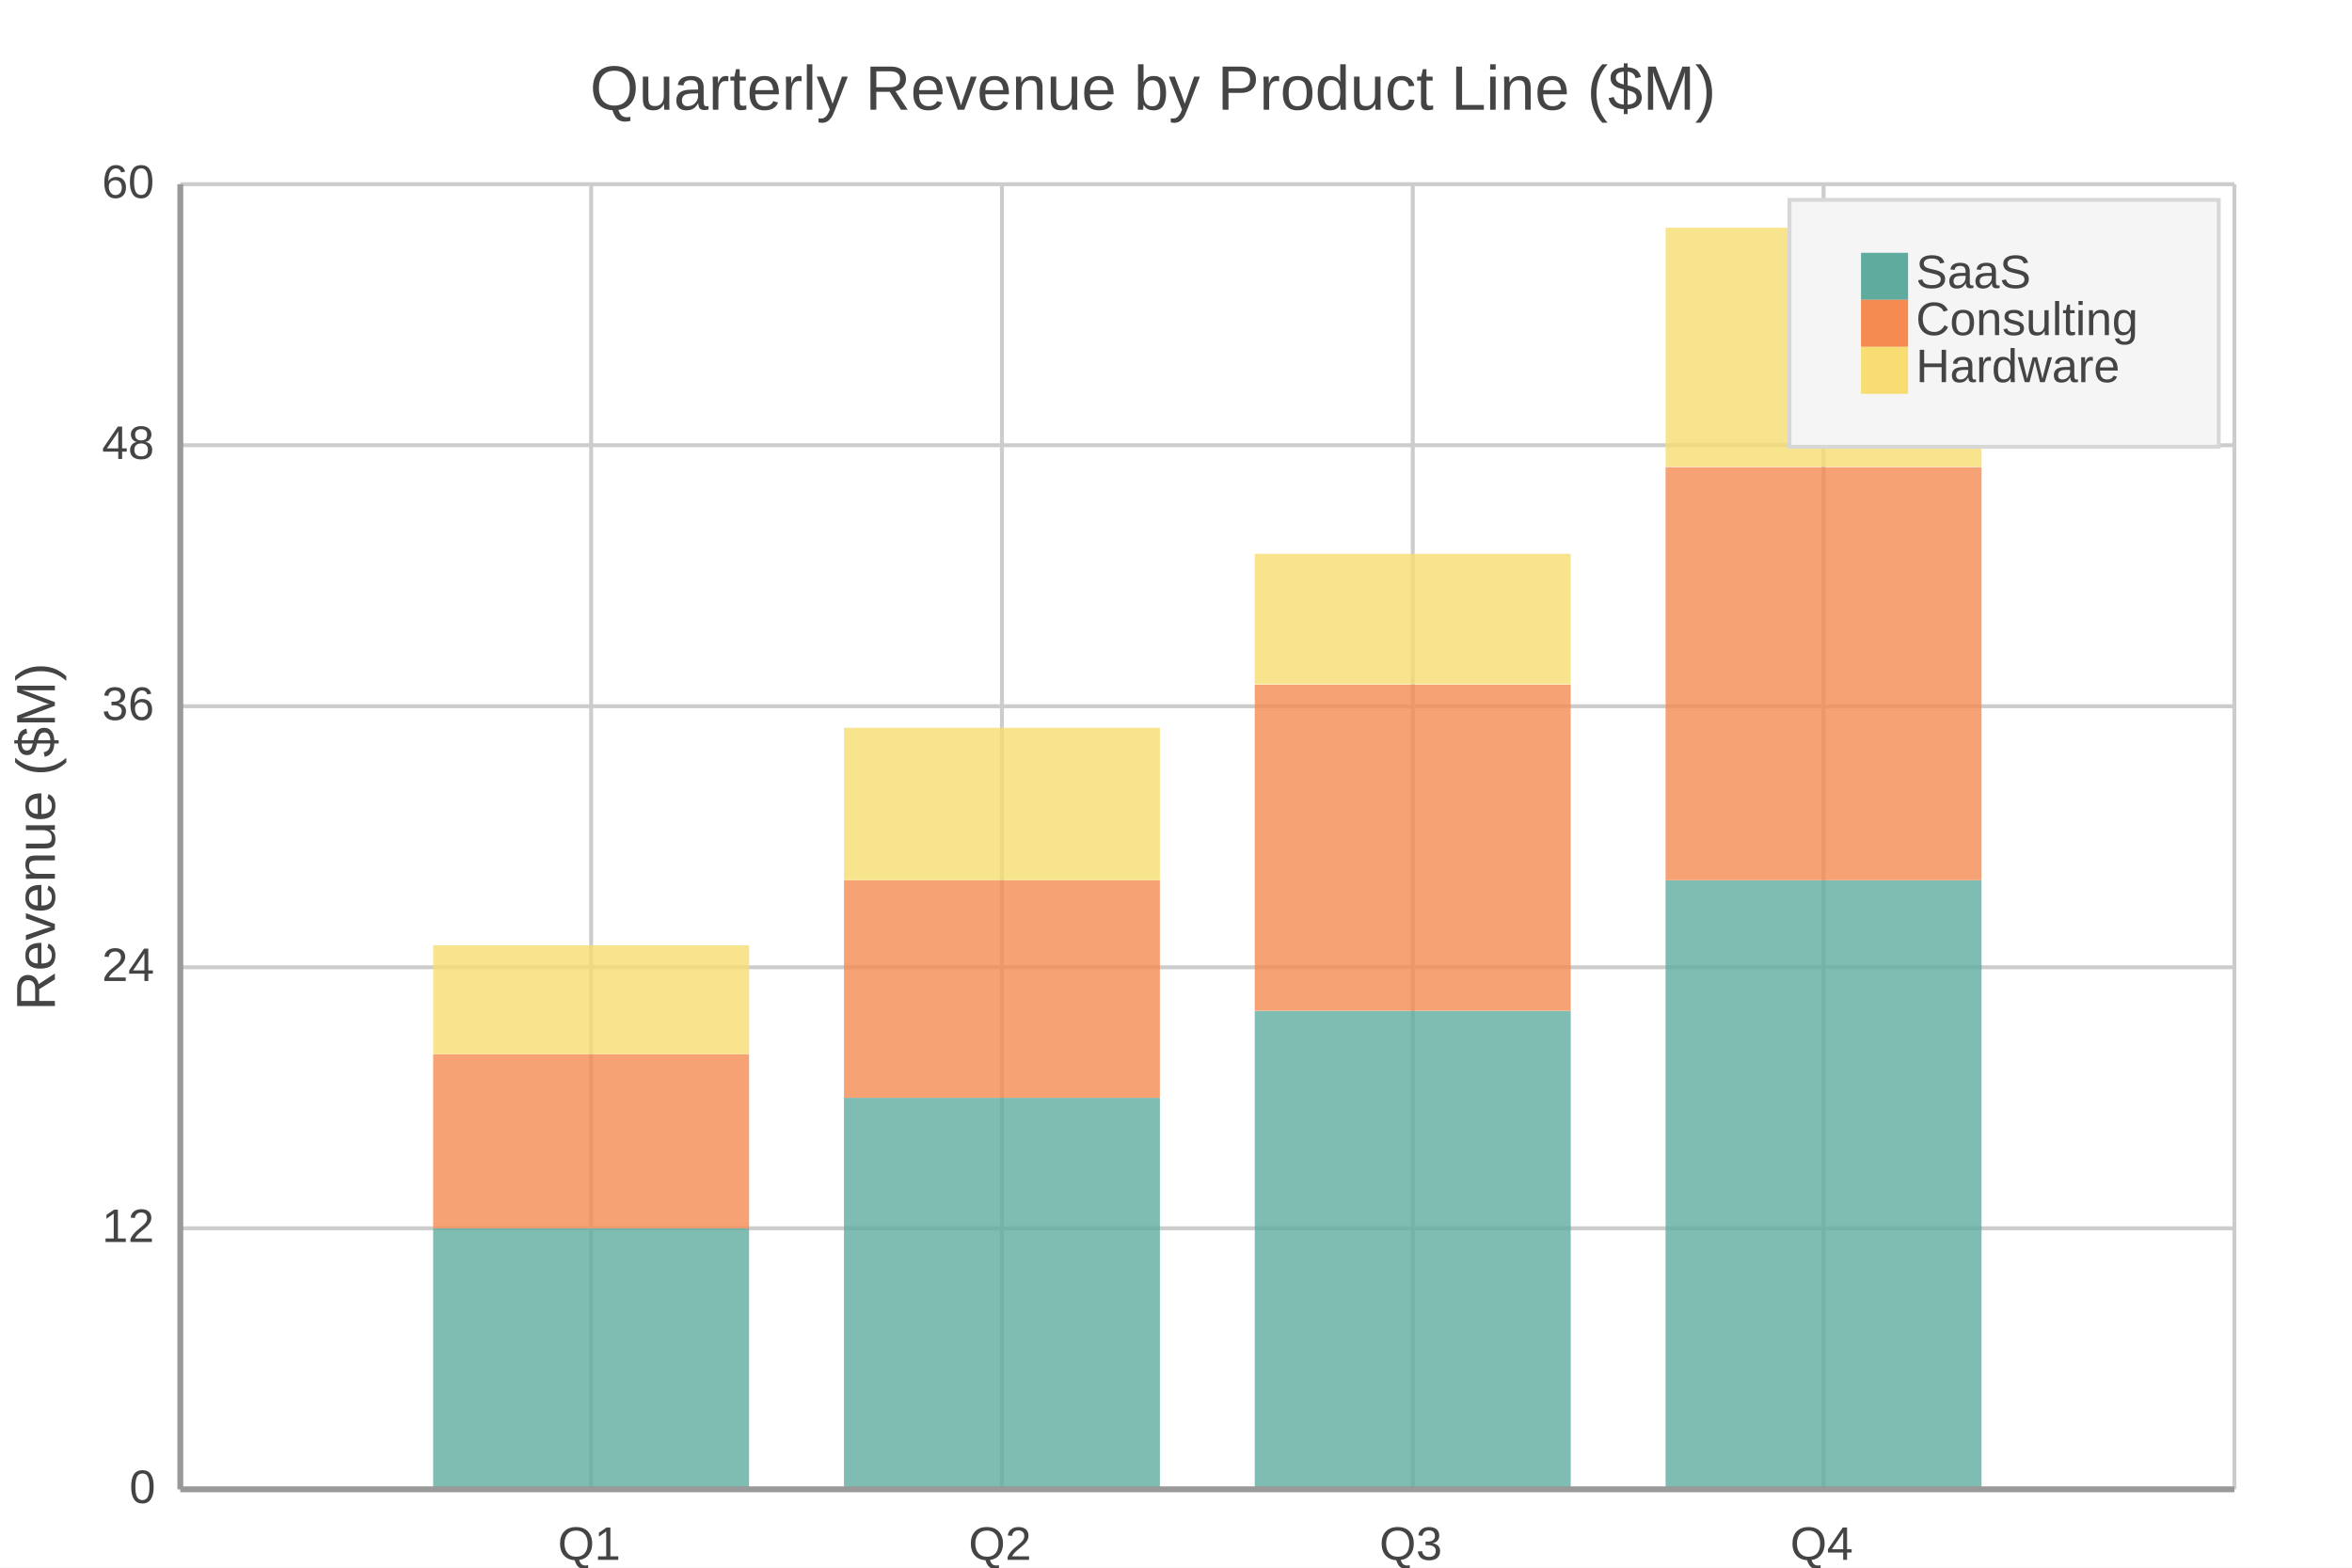
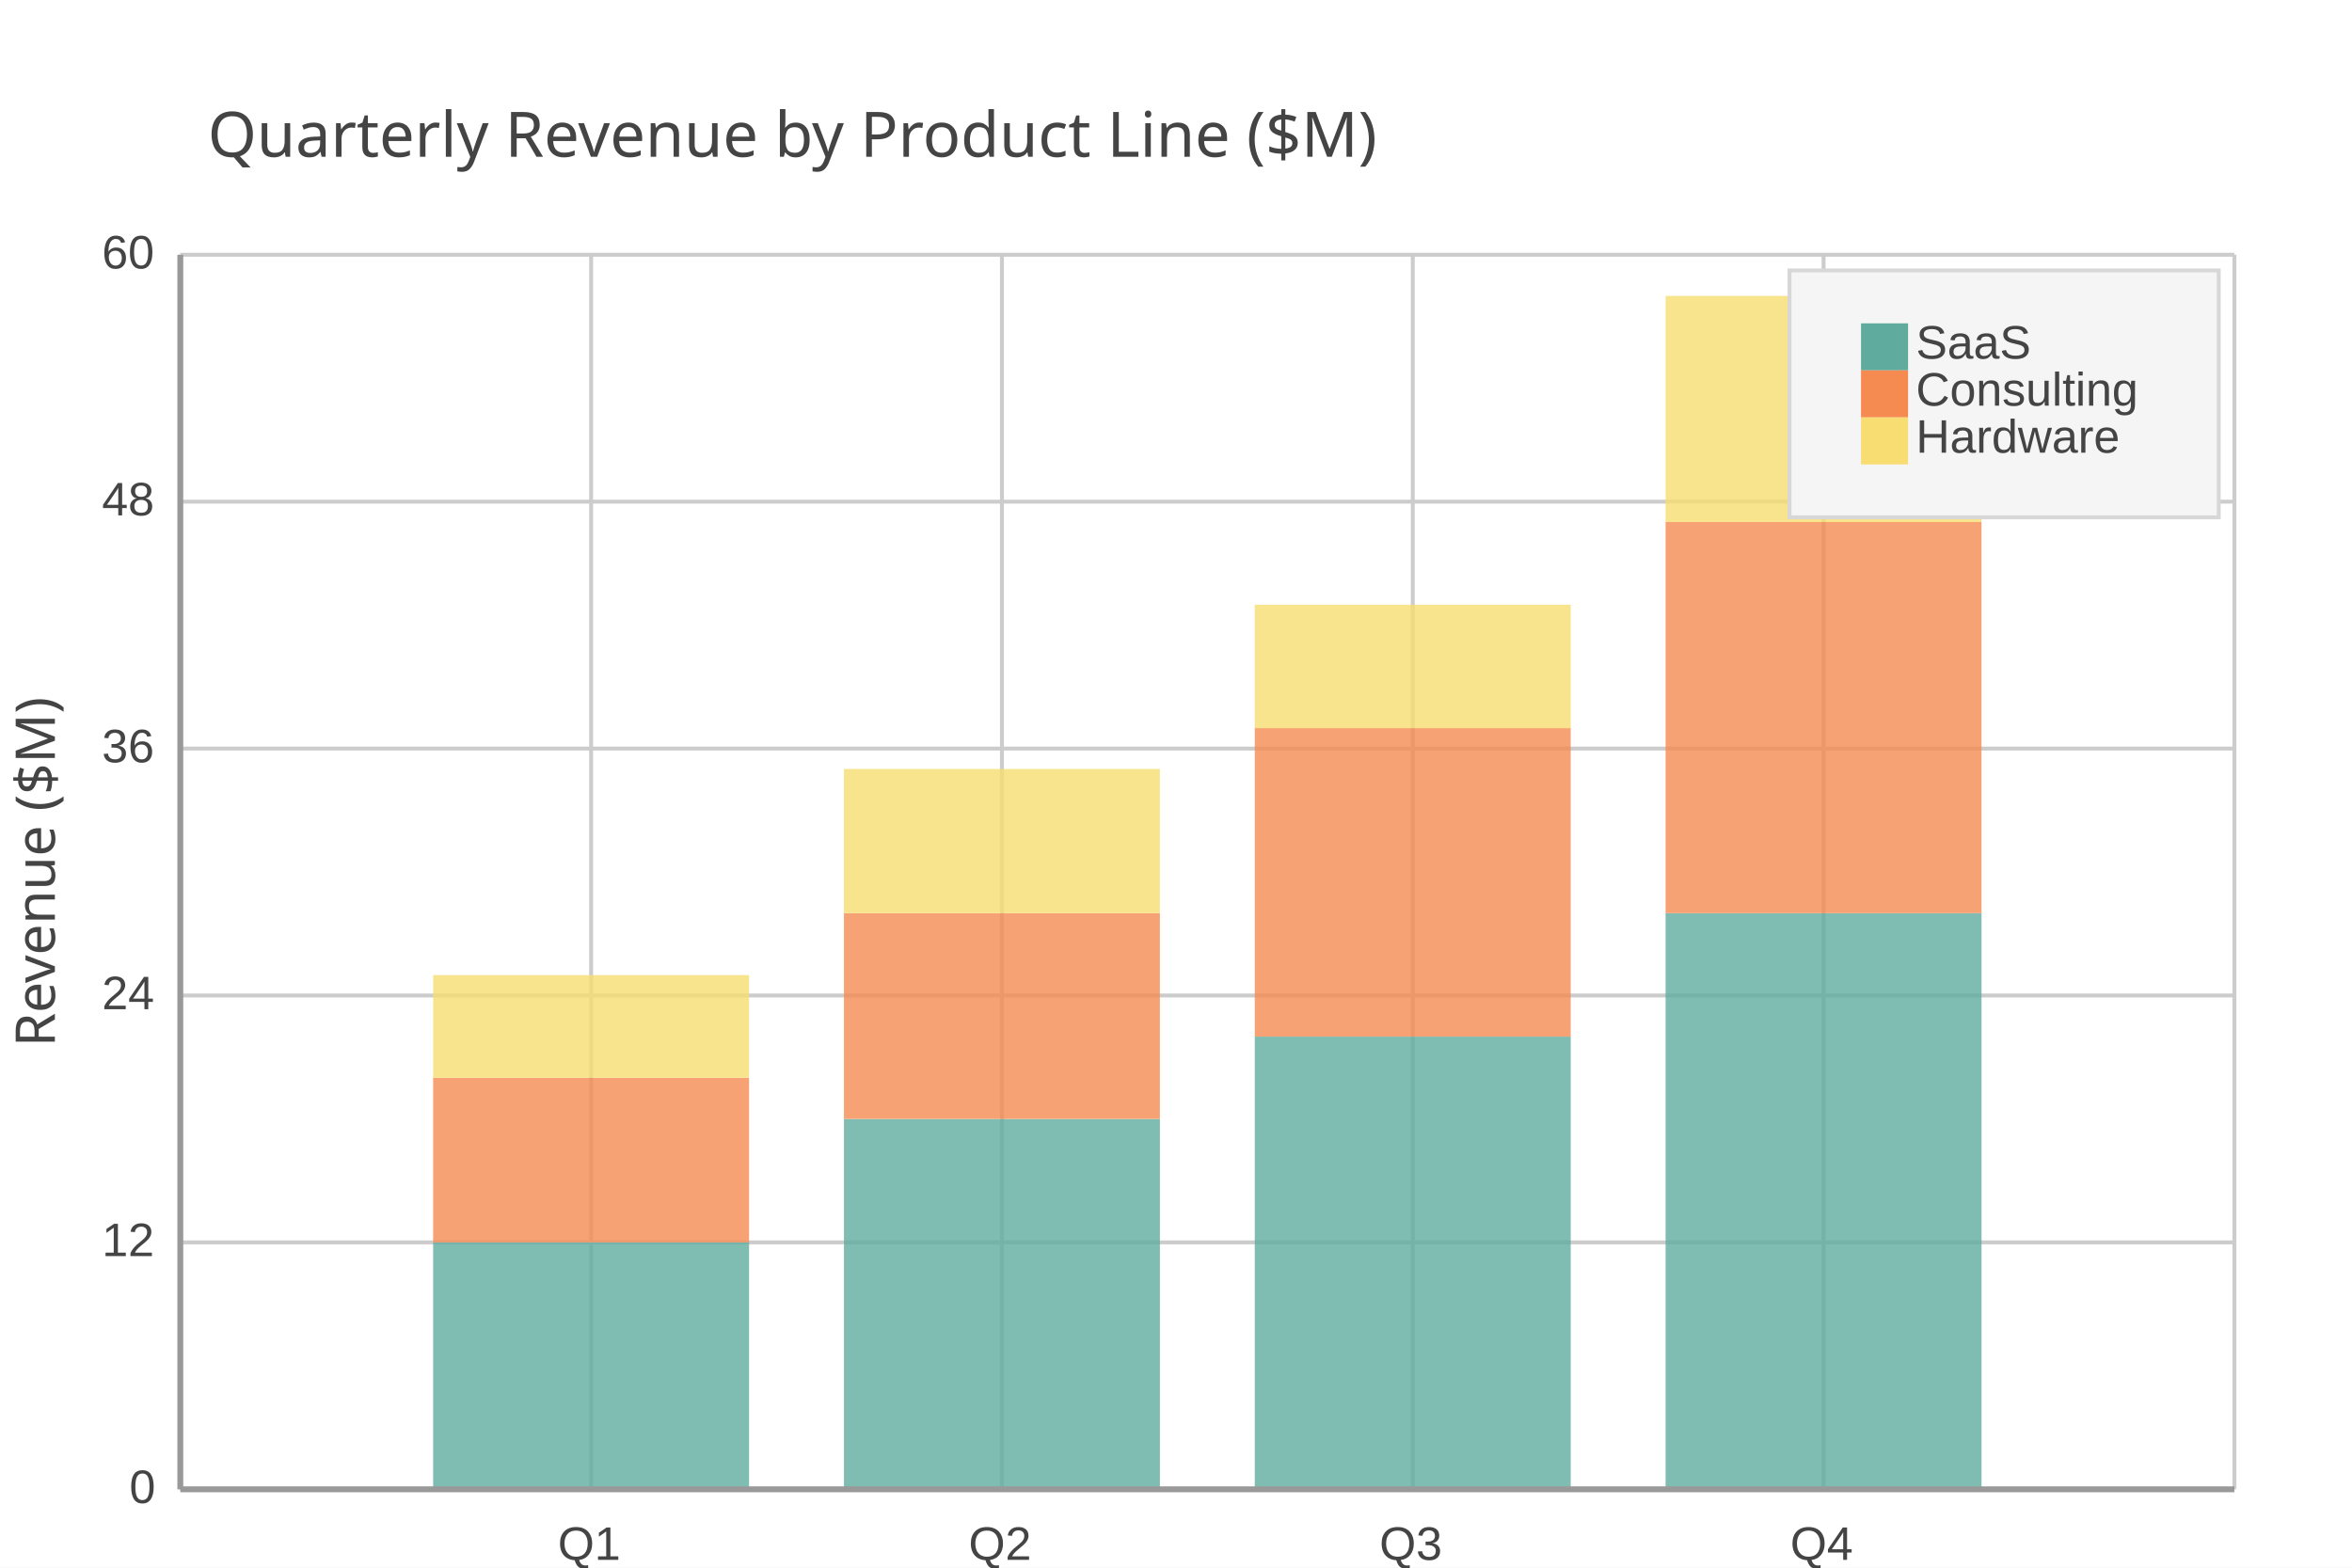
<svg xmlns="http://www.w3.org/2000/svg" width="600" height="400" viewBox="0 0 600 400">
  <path fill="#FFFFFF" d="M0 0 h600 v400 h-600 v-400Z" />
-   <text transform="translate(-149.5, 18)" fill="#444444" font-family="Arial" font-weight="normal" font-size="16" x="300.0" y="10.0">Quarterly Revenue by Product Line ($M)</text>
+   <text transform="translate(-247.0, 30)" fill="#444444" font-family="JetBrains Mono" font-weight="normal" font-size="16" x="300.0" y="10.0">Quarterly Revenue by Product Line ($M)</text>
  <defs>
    <clipPath id="plot-clip">
-       <rect x="0" y="0" width="524.0" height="333.0" />
+       <rect x="0" y="0" width="524.0" height="315.0" />
    </clipPath>
  </defs>
  <g>
-     <path stroke="#CCCCCC" stroke-dasharray="None" d="M0 0.0 h524.0 M0 66.6 h524.0 M0 133.2 h524.0 M0 199.8 h524.0 M0 266.4 h524.0 M0 333.0 h524.0" transform="translate(46.0, 47.0)" />
-     <g font-size="12" font-family="Arial" fill="#444444" transform="translate(40.0, 47.0)">
+     <path stroke="#CCCCCC" stroke-dasharray="None" d="M0 0.0 h524.0 M0 63.0 h524.0 M0 126.0 h524.0 M0 189.0 h524.0 M0 252.0 h524.0 M0 315.0 h524.0" transform="translate(46.0, 65.0)" />
+     <g font-size="12" font-family="Arial" fill="#444444" transform="translate(40.0, 65.0)">
      <text x="0" y="0.0" transform="translate(-14, 3.5)">60</text>
-       <text x="0" y="66.6" transform="translate(-14, 3.5)">48</text>
-       <text x="0" y="133.2" transform="translate(-14, 3.5)">36</text>
-       <text x="0" y="199.8" transform="translate(-14, 3.5)">24</text>
-       <text x="0" y="266.4" transform="translate(-14, 3.5)">12</text>
-       <text x="0" y="333.0" transform="translate(-7, 3.5)">0</text>
+       <text x="0" y="63.0" transform="translate(-14, 3.5)">48</text>
+       <text x="0" y="126.0" transform="translate(-14, 3.5)">36</text>
+       <text x="0" y="189.0" transform="translate(-14, 3.5)">24</text>
+       <text x="0" y="252.0" transform="translate(-14, 3.5)">12</text>
+       <text x="0" y="315.0" transform="translate(-7, 3.5)">0</text>
    </g>
  </g>
  <g>
-     <path stroke="#CCCCCC" stroke-dasharray="None" d="M0.0 0 v333.0 M104.8 0 v333.0 M209.6 0 v333.0 M314.4 0 v333.0 M419.2 0 v333.0 M524.0 0 v333.0" transform="translate(46.0, 47.0)" />
-     <g font-size="12" font-family="Arial" fill="#444444" transform="translate(46.0, 65.0)">
-       <text x="0.0" y="333.0" transform="translate(-2.0, 0)"> </text>
-       <text x="104.8" y="333.0" transform="translate(-8.5, 0)">Q1</text>
-       <text x="209.6" y="333.0" transform="translate(-8.5, 0)">Q2</text>
-       <text x="314.4" y="333.0" transform="translate(-8.5, 0)">Q3</text>
-       <text x="419.2" y="333.0" transform="translate(-8.5, 0)">Q4</text>
-       <text x="524.0" y="333.0" transform="translate(-2.0, 0)"> </text>
+     <path stroke="#CCCCCC" stroke-dasharray="None" d="M0.0 0 v315.0 M104.8 0 v315.0 M209.6 0 v315.0 M314.4 0 v315.0 M419.2 0 v315.0 M524.0 0 v315.0" transform="translate(46.0, 65.0)" />
+     <g font-size="12" font-family="Arial" fill="#444444" transform="translate(46.0, 83.0)">
+       <text x="0.0" y="315.0" transform="translate(-2.0, 0)"> </text>
+       <text x="104.8" y="315.0" transform="translate(-8.5, 0)">Q1</text>
+       <text x="209.6" y="315.0" transform="translate(-8.5, 0)">Q2</text>
+       <text x="314.4" y="315.0" transform="translate(-8.5, 0)">Q3</text>
+       <text x="419.2" y="315.0" transform="translate(-8.5, 0)">Q4</text>
+       <text x="524.0" y="315.0" transform="translate(-2.0, 0)"> </text>
    </g>
  </g>
  <g opacity="0.8" transform="translate(-30.0, -20.0) rotate(180, 300.0, 200.0) scale(-1, 1) translate(-524.0, 0) translate(-40.30769, 0)">
-     <path d="M104.8 0.0 h80.6 v66.6 h-80.6 v-66.6Z M209.6 0.0 h80.6 v99.9 h-80.6 v-99.9Z M314.4 0.0 h80.6 v122.1 h-80.6 v-122.1Z M419.2 0.0 h80.6 v155.4 h-80.6 v-155.4Z" fill="#5fab9e" />
-     <path d="M104.8 66.6 h80.6 v44.4 h-80.6 v-44.4Z M209.6 99.9 h80.6 v55.5 h-80.6 v-55.5Z M314.4 122.1 h80.6 v83.2 h-80.6 v-83.2Z M419.2 155.4 h80.6 v105.4 h-80.6 v-105.4Z" fill="#f58b51" />
-     <path d="M104.8 111.0 h80.6 v27.8 h-80.6 v-27.8Z M209.6 155.4 h80.6 v38.9 h-80.6 v-38.9Z M314.4 205.4 h80.6 v33.3 h-80.6 v-33.3Z M419.2 260.9 h80.6 v61.0 h-80.6 v-61.0Z" fill="#f7dd72" />
+     <path d="M104.8 0.0 h80.6 v63.0 h-80.6 v-63.0Z M209.6 0.0 h80.6 v94.5 h-80.6 v-94.5Z M314.4 0.0 h80.6 v115.5 h-80.6 v-115.5Z M419.2 0.0 h80.6 v147.0 h-80.6 v-147.0Z" fill="#5fab9e" />
+     <path d="M104.8 63.0 h80.6 v42.0 h-80.6 v-42.0Z M209.6 94.5 h80.6 v52.5 h-80.6 v-52.5Z M314.4 115.5 h80.6 v78.8 h-80.6 v-78.8Z M419.2 147.0 h80.6 v99.8 h-80.6 v-99.8Z" fill="#f58b51" />
+     <path d="M104.8 105.0 h80.6 v26.2 h-80.6 v-26.2Z M209.6 147.0 h80.6 v36.8 h-80.6 v-36.8Z M314.4 194.2 h80.6 v31.5 h-80.6 v-31.5Z M419.2 246.8 h80.6 v57.7 h-80.6 v-57.7Z" fill="#f7dd72" />
  </g>
  <g>
-     <rect transform="translate(-18.25, -10.5)" x="474.75" y="61.5" width="109.5" height="63.0" fill="#f5f5f5" stroke="#d7d7d7" />
+     <rect transform="translate(-18.25, -10.5)" x="474.75" y="79.5" width="109.5" height="63.0" fill="#f5f5f5" stroke="#d7d7d7" />
    <g>
-       <rect y="64.5" x="474.75" width="12" height="12" fill="#5fab9e" />
-       <text y="73.5" x="488.75" font-size="12" font-family="Arial" fill="#444444">SaaS</text>
+       <rect y="82.5" x="474.75" width="12" height="12" fill="#5fab9e" />
+       <text y="91.5" x="488.75" font-size="12" font-family="Arial" fill="#444444">SaaS</text>
    </g>
    <g>
-       <rect y="76.5" x="474.75" width="12" height="12" fill="#f58b51" />
-       <text y="85.5" x="488.75" font-size="12" font-family="Arial" fill="#444444">Consulting</text>
+       <rect y="94.5" x="474.75" width="12" height="12" fill="#f58b51" />
+       <text y="103.5" x="488.75" font-size="12" font-family="Arial" fill="#444444">Consulting</text>
    </g>
    <g>
-       <rect y="88.5" x="474.75" width="12" height="12" fill="#f7dd72" />
-       <text y="97.5" x="488.75" font-size="12" font-family="Arial" fill="#444444">Hardware</text>
+       <rect y="106.5" x="474.75" width="12" height="12" fill="#f7dd72" />
+       <text y="115.5" x="488.75" font-size="12" font-family="Arial" fill="#444444">Hardware</text>
    </g>
  </g>
-   <path d="M46.0 47.0 v333.0 M46.0 380.0 h524.0" stroke="#999" stroke-width="1.5" fill="none" />
-   <text x="14" y="213.5" fill="#444444" font-size="14" font-family="Arial" text-anchor="middle" transform="rotate(-90, 14, 213.5)">Revenue ($M)</text>
+   <path d="M46.0 65.0 v315.0 M46.0 380.0 h524.0" stroke="#999" stroke-width="1.5" fill="none" />
+   <text x="14" y="222.5" fill="#444444" font-size="14" font-family="JetBrains Mono" text-anchor="middle" transform="rotate(-90, 14, 222.5)">Revenue ($M)</text>
</svg>
